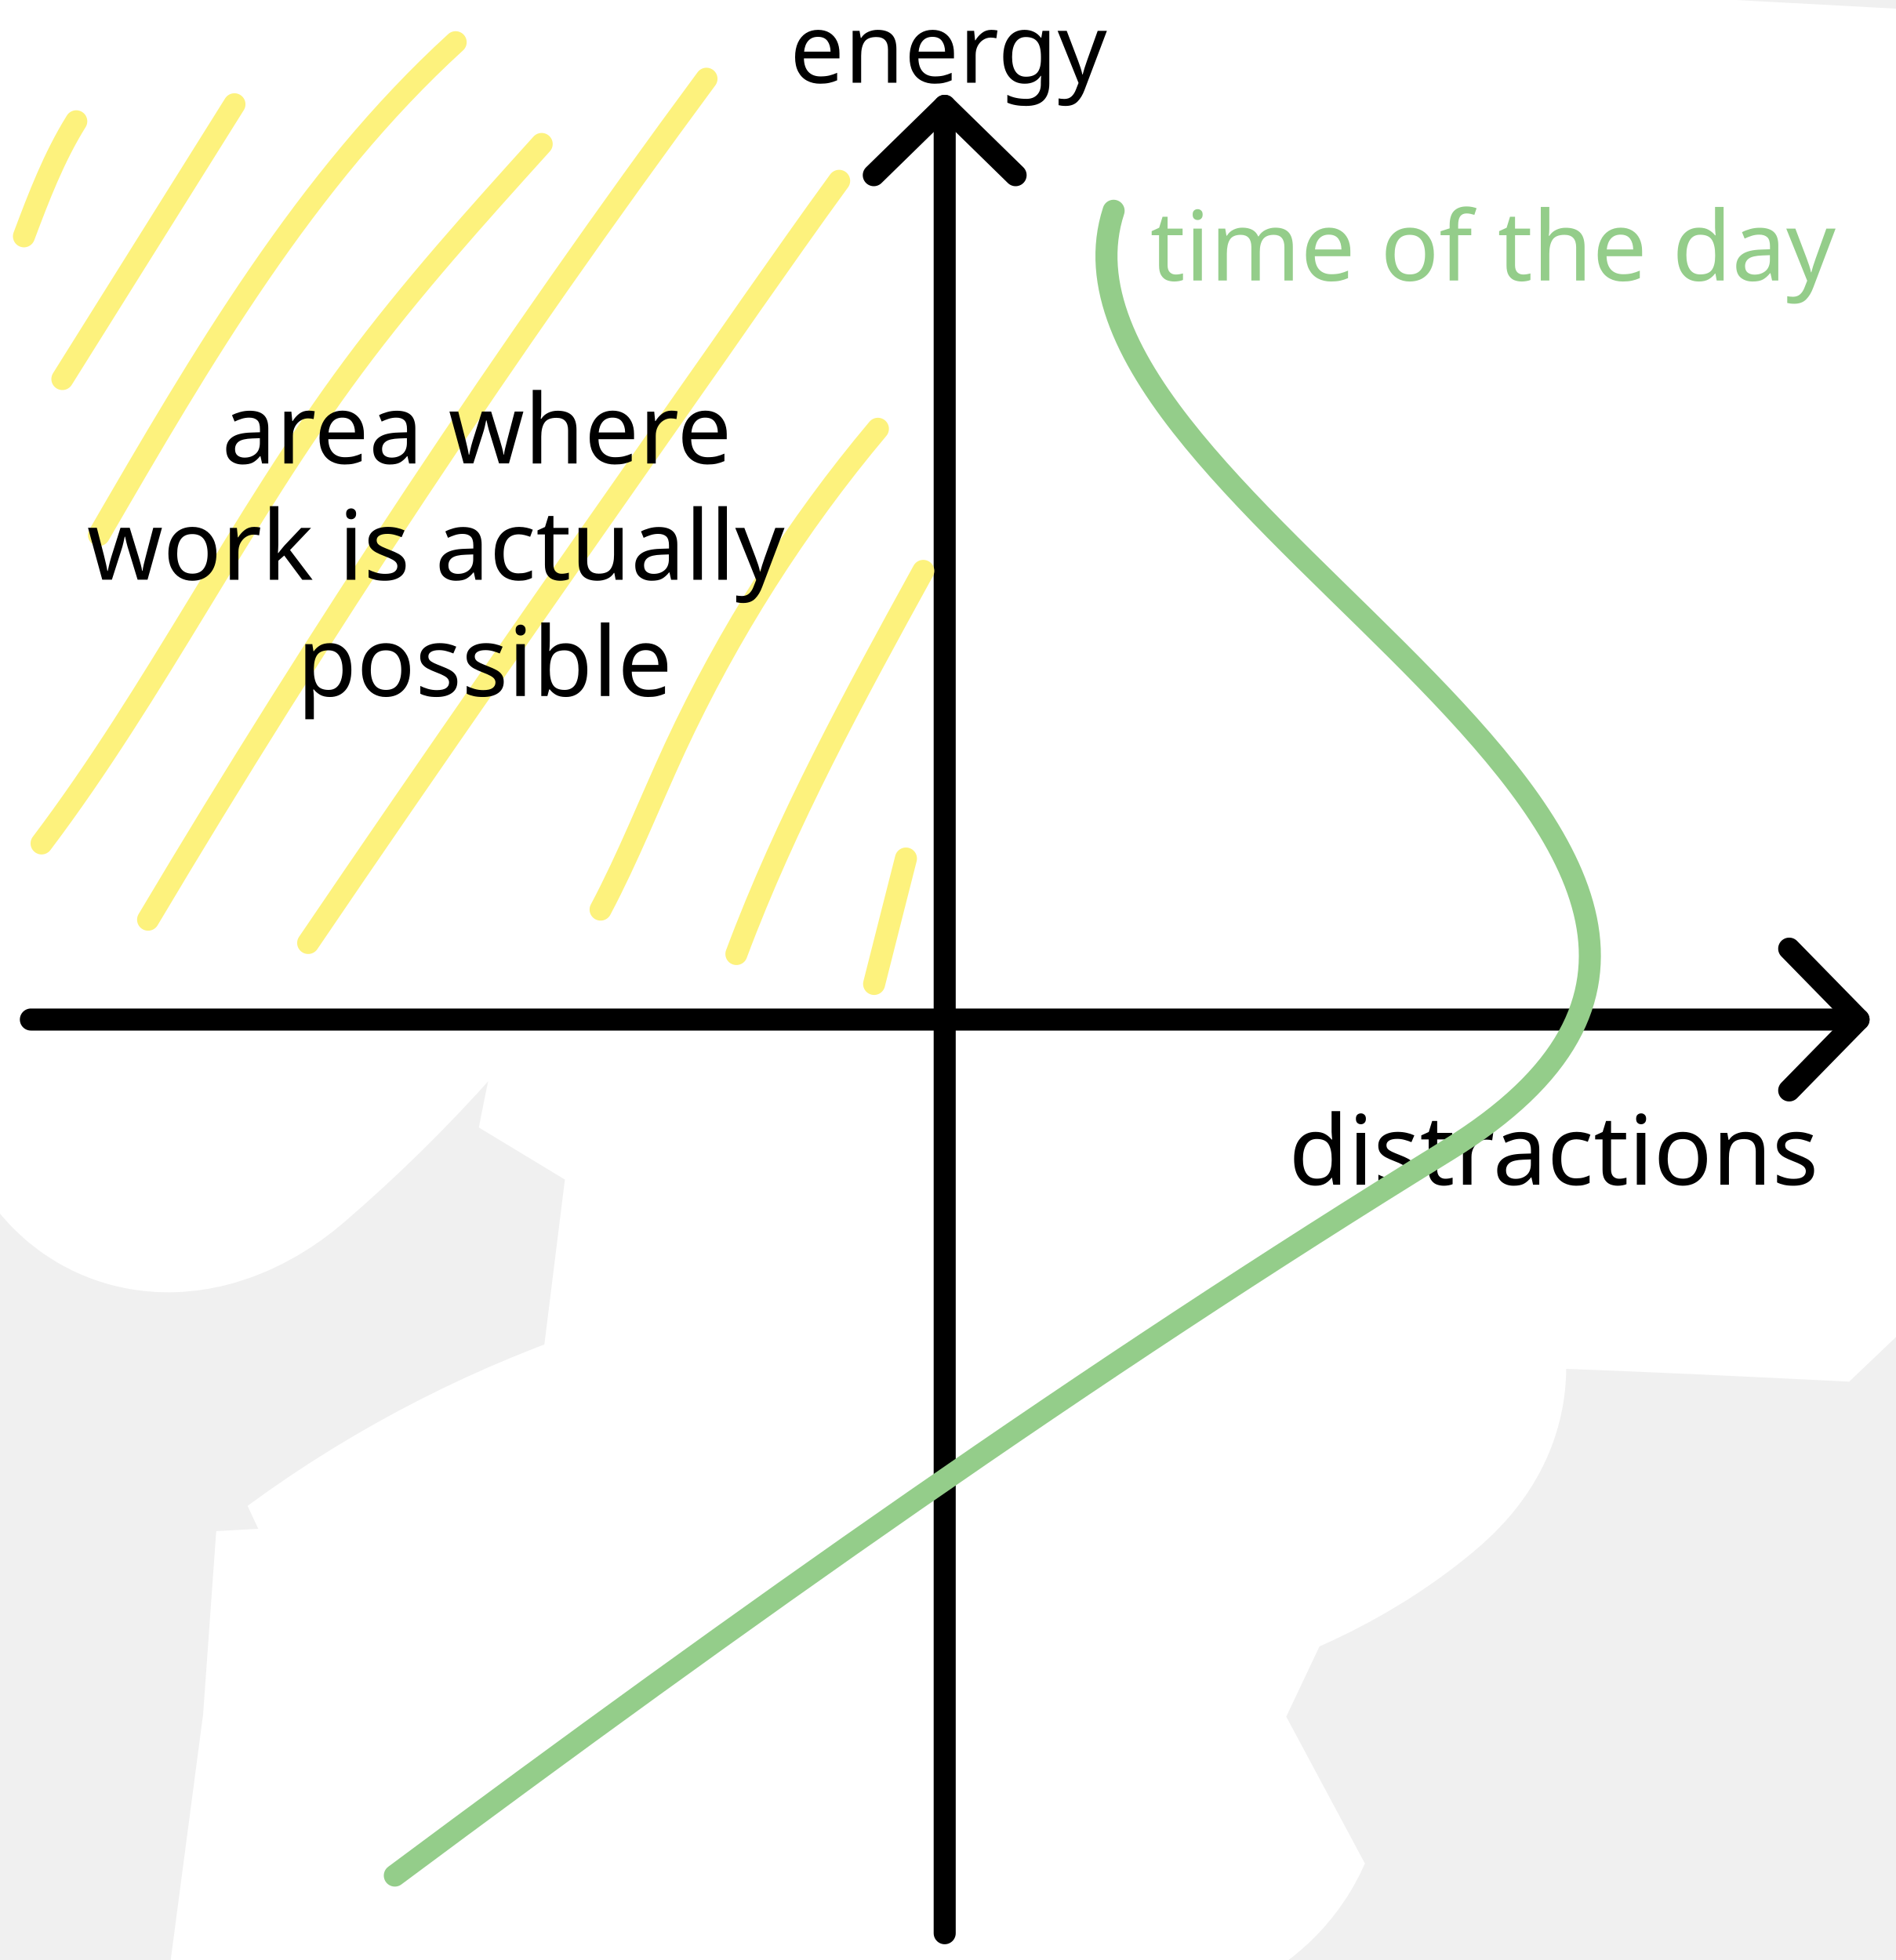
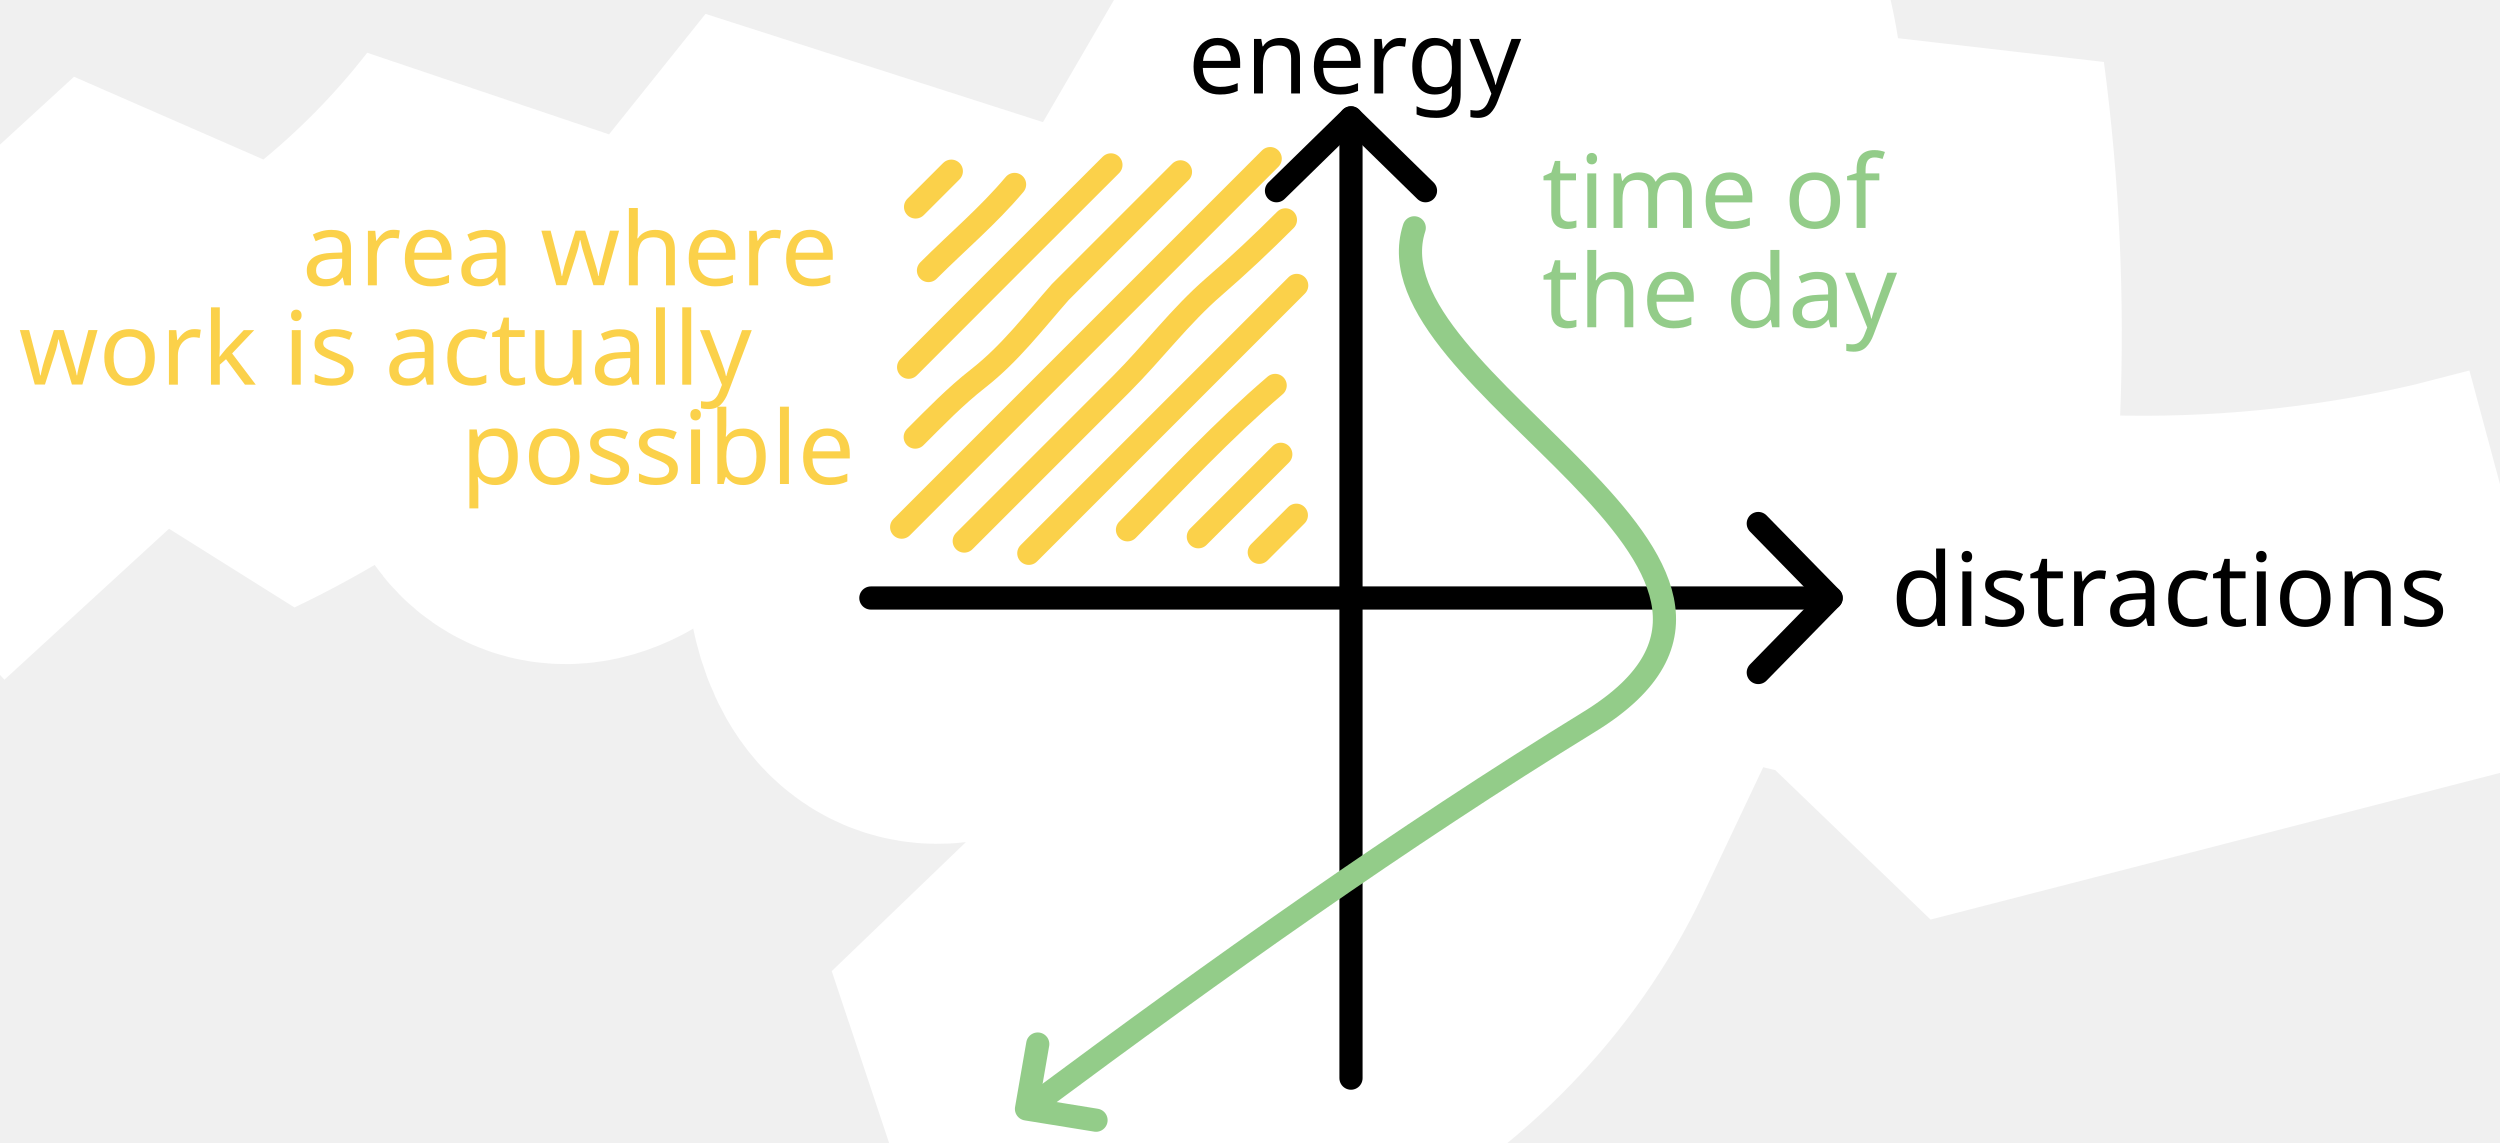
- <svg xmlns="http://www.w3.org/2000/svg" version="1.1" id="Layer_1" x="0px" y="0px" viewBox="0 0 601.5 622.1" enable-background="new 0 0 601.5 622.1" xml:space="preserve">
-   <path fill="none" stroke="#FFFFFF" stroke-width="120" stroke-linejoin="bevel" stroke-miterlimit="10" d="M54.6-12  C8.2,24.2-25.6,76.3-39.7,133.5c19.5,7.6,38.7-10.3,52.5-26.1C54.9,59.4,102.3,16,153.9-21.7c4.6,20.2-4,40.8-13.2,59.4  c-23.3,47-51.9,91.3-85.3,131.7c-37.3,45.3-81.8,88-98,144.4C-5.7,270.1,34.6,229.5,74.9,189c75.5-76.1,151.2-152.3,234.2-220.1  C222.8,88.2,136.5,207.4,50.2,326.7c-4.3,6-8.7,14.3-4.1,20.1c5.6,7.1,17,1.7,23.8-4.2c29.9-25.7,56.4-55.5,78.5-88.1  c20.7-30.6,37.5-63.6,56.4-95.3c40.9-68.5,91.9-131,150.9-184.8c-8.7,40.9-27.3,78.9-45.2,116.7c-42.2,89.2-81.1,181-99.6,278  C325.9,277.9,350.9,111.6,449.3,2.9c-21.9,119.6-76.6,231.7-94.8,352c82.8-93.9,90-235.7,167.8-333.8c5.3,27.3-6.5,54.5-14.4,81.1  c-24.5,81.9-14,170-26.7,254.5c48.6-111.3,83-228.8,102.1-348.7c6.2,123.4,6.3,247,6.5,370.6c-131.6-6.5-264.6-12.9-394.1,11.3  c58.3,26.9,125.9,17.4,190,20.5c14.7,0.7,30,2.3,42.3,10.4c4.9,3.2,9.6,8.4,9,14.2c-0.5,4.7-4.2,8.4-7.9,11.5  c-38.7,32.2-91.8,38.8-141.6,46.1c-58.3,8.6-116.2,19.8-173.4,33.7c58.9-43.3,132-66.8,205-66c24.9,0.3,55.7,8.2,60.9,32.6  c-32.5,16.8-68.9,24.4-105,30.5c-67.3,11.5-135.2,19-203.3,22.5c100.6,19.8,205.5,3.7,306.5,21.5c-3.9,8.9-14.6,12.2-24,14.2  c-96.5,20.7-196.7,11.5-294.5-1.4" />
+ <svg xmlns="http://www.w3.org/2000/svg" version="1.1" id="Layer_1" x="0px" y="0px" viewBox="0 0 755 345" enable-background="new 0 0 755 345" xml:space="preserve">
+   <path fill="none" stroke="#FFFFFF" stroke-width="120" stroke-linecap="square" stroke-linejoin="bevel" stroke-miterlimit="10" d="  M5,120.5c19.3-17.7,38.6-35.4,57.9-53.1c0.1,20.6,0.1,41.3,0.2,61.9c37.1-17.7,70-44.1,95.2-76.6c0.2,22.9,0.5,45.9,0.7,68.8  c0.1,6,0.5,12.8,5.1,16.6c8.4,7,20.3-2.3,27.2-10.8c22.9-28.5,45.7-57,68.6-85.6c2.3,42.2,4.7,84.4,7,126.7  c0.6,11.1,4.1,25.5,15.2,26.4c8.8,0.7,15.1-7.9,19.5-15.5c39.2-67.5,78.5-135,117.7-202.5c-15.7,58-31.4,116-47.1,173.9  c-3.2,11.7-5.3,26.5,4.4,33.7c7.9,5.9,19.8,2.4,26.6-4.7c6.8-7.1,9.9-16.9,13.2-26.2c19.1-54.1,52.6-103,96-140.5  c6.5,28,2.2,58.4-12,83.5c-5.2,9.2-11.8,17.9-14.8,28c-3,10.1-1.5,22.7,7,29c9.1,6.8,22.8,3.5,31.1-4.2c8.3-7.7,12.6-18.7,16.7-29.3  c11.8-31.1,23.7-62.2,35.5-93.4c8.5,64.1,5.9,129.7-7.8,193c64.2-16.5,128.4-33.1,192.6-49.6c-69.1,19.4-143.1,20.7-212.8,3.7  c-22.1-5.4-45.3-12.6-67.1-6.1c-17.2,5.1-30.8,17.9-43.7,30.3C389,244,340.9,290.2,292.8,336.5c67.5,8.3,138.2-30.6,167.3-92.1" />
  <g>
-     <line fill="none" stroke="#000000" stroke-width="7" stroke-linecap="round" stroke-linejoin="round" stroke-miterlimit="10" x1="589.8" y1="323.6" x2="9.8" y2="323.6" />
-     <line fill="none" stroke="#000000" stroke-width="7" stroke-linecap="round" stroke-linejoin="round" stroke-miterlimit="10" x1="299.8" y1="33.6" x2="299.8" y2="613.6" />
-     <polyline fill="none" stroke="#000000" stroke-width="7" stroke-linecap="round" stroke-linejoin="round" stroke-miterlimit="10" points="   567.8,301.1 589.8,323.6 567.8,346.1  " />
-     <polyline fill="none" stroke="#000000" stroke-width="7" stroke-linecap="round" stroke-linejoin="round" stroke-miterlimit="10" points="   277.3,55.6 299.8,33.6 322.3,55.6  " />
+     <line fill="none" stroke="#000000" stroke-width="7" stroke-linecap="round" stroke-linejoin="round" stroke-miterlimit="10" x1="553" y1="180.6" x2="263" y2="180.6" />
+     <line fill="none" stroke="#000000" stroke-width="7" stroke-linecap="round" stroke-linejoin="round" stroke-miterlimit="10" x1="408" y1="35.6" x2="408" y2="325.6" />
+     <polyline fill="none" stroke="#000000" stroke-width="7" stroke-linecap="round" stroke-linejoin="round" stroke-miterlimit="10" points="   531,158.1 553,180.6 531,203.1  " />
+     <polyline fill="none" stroke="#000000" stroke-width="7" stroke-linecap="round" stroke-linejoin="round" stroke-miterlimit="10" points="   385.5,57.6 408,35.6 430.5,57.6  " />
  </g>
  <g>
-     <text transform="matrix(1 0 0 1 250.6368 26.2557)" font-family="'PermanentMarker'" font-size="30.74">energy</text>
+     <text transform="matrix(1 0 0 1 358.7609 28.2349)" font-family="'PermanentMarker'" font-size="30.74">energy</text>
  </g>
  <g>
-     <text transform="matrix(1 0 0 1 409 376.0381)" font-family="'PermanentMarker'" font-size="30.74">distractions</text>
-   </g>
-   <g>
-     <path fill="none" stroke="#FDF27D" stroke-width="7" stroke-linecap="round" stroke-miterlimit="10" d="M7.6,75   c4.7-12.5,9.5-25.1,16.6-36.5" />
-     <path fill="none" stroke="#FDF27D" stroke-width="7" stroke-linecap="round" stroke-miterlimit="10" d="M19.8,120.3   C38,91.2,56.2,62.2,74.4,33.1" />
-     <path fill="none" stroke="#FDF27D" stroke-width="7" stroke-linecap="round" stroke-miterlimit="10" d="M31.4,169.8   C63.8,113.9,96.9,57,144.6,13.4" />
-     <path fill="none" stroke="#FDF27D" stroke-width="7" stroke-linecap="round" stroke-miterlimit="10" d="M13.2,267.7   c36.3-48.1,63-102.9,98.9-151.3c18.4-24.8,39.1-47.8,59.8-70.7" />
-     <path fill="none" stroke="#FDF27D" stroke-width="7" stroke-linecap="round" stroke-miterlimit="10" d="M47,291.9   C101.6,200.1,160.7,111,224.2,25" />
-     <path fill="none" stroke="#FDF27D" stroke-width="7" stroke-linecap="round" stroke-miterlimit="10" d="M97.8,299.3   c39.6-58.4,80-116.1,120.5-173.9c6.7-9.5,13.4-19.1,20-28.6c9.3-13.2,18.5-26.4,28-39.4" />
-     <path fill="none" stroke="#FDF27D" stroke-width="7" stroke-linecap="round" stroke-miterlimit="10" d="M190.6,288.7   c8.8-16.6,15.7-34.2,23.6-51.3c16.9-36.4,38.6-70.6,64.4-101.3" />
-     <path fill="none" stroke="#FDF27D" stroke-width="7" stroke-linecap="round" stroke-miterlimit="10" d="M233.7,302.8   c15.8-42.3,37.6-82.1,59.3-121.6" />
-     <path fill="none" stroke="#FDF27D" stroke-width="7" stroke-linecap="round" stroke-miterlimit="10" d="M277.4,312.3   c3.4-13.3,6.7-26.6,10.1-39.8" />
-   </g>
-   <g>
-     <text transform="matrix(1 0 0 1 70.3894 147.1192)">
-       <tspan x="0" y="0" font-family="'PermanentMarker'" font-size="30.74">area where</tspan>
-       <tspan x="-42.8" y="36.9" font-family="'PermanentMarker'" font-size="30.74">work is actually</tspan>
-       <tspan x="23.9" y="73.8" font-family="'PermanentMarker'" font-size="30.74">possible</tspan>
-     </text>
+     <text transform="matrix(1 0 0 1 571.1211 189.0269)" font-family="'PermanentMarker'" font-size="30.74">distractions</text>
  </g>
  <g>
    <g>
-       <text transform="matrix(1 0 0 1 365 89.0383)" fill="#94CD8A" font-family="'PermanentMarker'" font-size="30.74">time of the day</text>
+       <text transform="matrix(1 0 0 1 465.6563 68.8433)">
+         <tspan x="0" y="0" fill="#93CC89" font-family="'PermanentMarker'" font-size="30.74">time of</tspan>
+         <tspan x="0" y="30" fill="#93CC89" font-family="'PermanentMarker'" font-size="30.74">the day</tspan>
+       </text>
    </g>
-     <path fill="none" stroke="#94CD8A" stroke-width="7" stroke-linecap="round" stroke-miterlimit="10" d="M353.4,66.9   c-30.5,93.8,259.6,203.7,106,298.2c-114,70.2-225.3,149.2-334.1,230.2" />
+     <path fill="none" stroke="#93CC89" stroke-width="7" stroke-linecap="round" stroke-miterlimit="10" d="M427.1,68.8   c-15.3,46.9,129.8,101.8,53,149.1C423,253,367.4,292.6,313,333" />
+     <path fill="none" stroke="#93CC89" stroke-width="7" stroke-linecap="round" stroke-linejoin="round" stroke-miterlimit="10" d="   M313.4,315.3c-1.1,6.5-2.3,13.1-3.4,19.6c7,1.1,14,2.3,21,3.4" />
+   </g>
+   <g>
+     <g>
+       <line fill="none" stroke="#FBD14A" stroke-width="7" stroke-linecap="round" stroke-miterlimit="10" x1="287.3" y1="51.7" x2="276.5" y2="62.5" />
+       <path fill="none" stroke="#FBD14A" stroke-width="7" stroke-linecap="round" stroke-miterlimit="10" d="M306.4,55.7    c-7.8,9.3-17.4,17.4-26,26" />
+       <path fill="none" stroke="#FBD14A" stroke-width="7" stroke-linecap="round" stroke-miterlimit="10" d="M335.5,49.8    c-20.4,20.4-40.8,40.7-61.1,61.1" />
+       <path fill="none" stroke="#FBD14A" stroke-width="7" stroke-linecap="round" stroke-miterlimit="10" d="M356.5,51.9    c-12.1,12.1-24.2,24.2-36.3,36.3c-8.1,9.2-15.1,18.5-24.8,26.1c-6.9,5.4-12.8,11.5-19,17.7" />
+       <path fill="none" stroke="#FBD14A" stroke-width="7" stroke-linecap="round" stroke-miterlimit="10" d="M383.6,47.9    C346.5,85,309.5,122,272.3,159.2" />
+       <path fill="none" stroke="#FBD14A" stroke-width="7" stroke-linecap="round" stroke-miterlimit="10" d="M388.2,66.4    c-7,7-14,13.6-21.5,20.1c-10.3,8.9-18.5,19.9-28.1,29.5c-15.8,15.8-31.6,31.6-47.4,47.4" />
+       <path fill="none" stroke="#FBD14A" stroke-width="7" stroke-linecap="round" stroke-miterlimit="10" d="M391.6,86.2    c-27,27-53.9,53.9-80.9,80.9" />
+       <path fill="none" stroke="#FBD14A" stroke-width="7" stroke-linecap="round" stroke-miterlimit="10" d="M385.1,116.4    c-15.8,13.5-30,28.8-44.6,43.6" />
+       <line fill="none" stroke="#FBD14A" stroke-width="7" stroke-linecap="round" stroke-miterlimit="10" x1="386.8" y1="137.2" x2="361.9" y2="162.1" />
+       <line fill="none" stroke="#FBD14A" stroke-width="7" stroke-linecap="round" stroke-miterlimit="10" x1="391.5" y1="155.6" x2="380.3" y2="166.8" />
+     </g>
+     <g>
+       <text transform="matrix(1 0 0 1 91.2499 86.1707)">
+         <tspan x="0" y="0" fill="#FBD14A" font-family="'PermanentMarker'" font-size="30.74">area where</tspan>
+         <tspan x="-85.6" y="30" fill="#FBD14A" font-family="'PermanentMarker'" font-size="30.74">work is actually</tspan>
+         <tspan x="47.9" y="60" fill="#FBD14A" font-family="'PermanentMarker'" font-size="30.74">possible</tspan>
+       </text>
+     </g>
  </g>
</svg>
